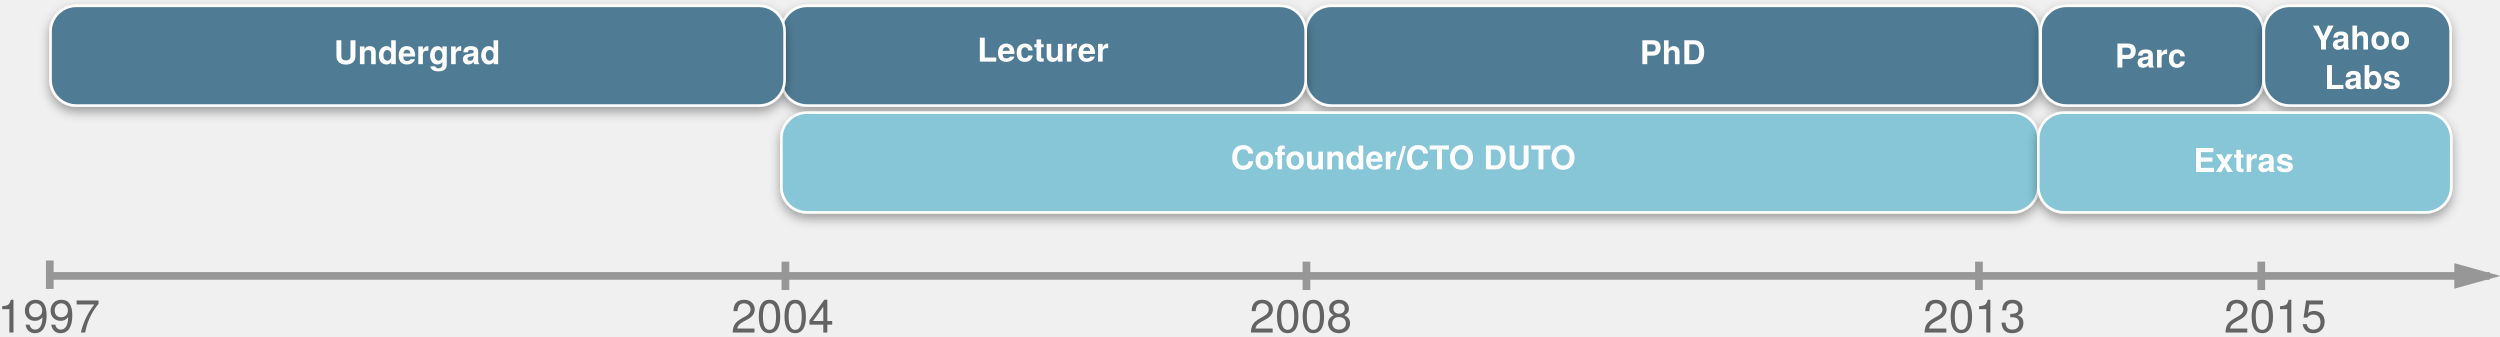
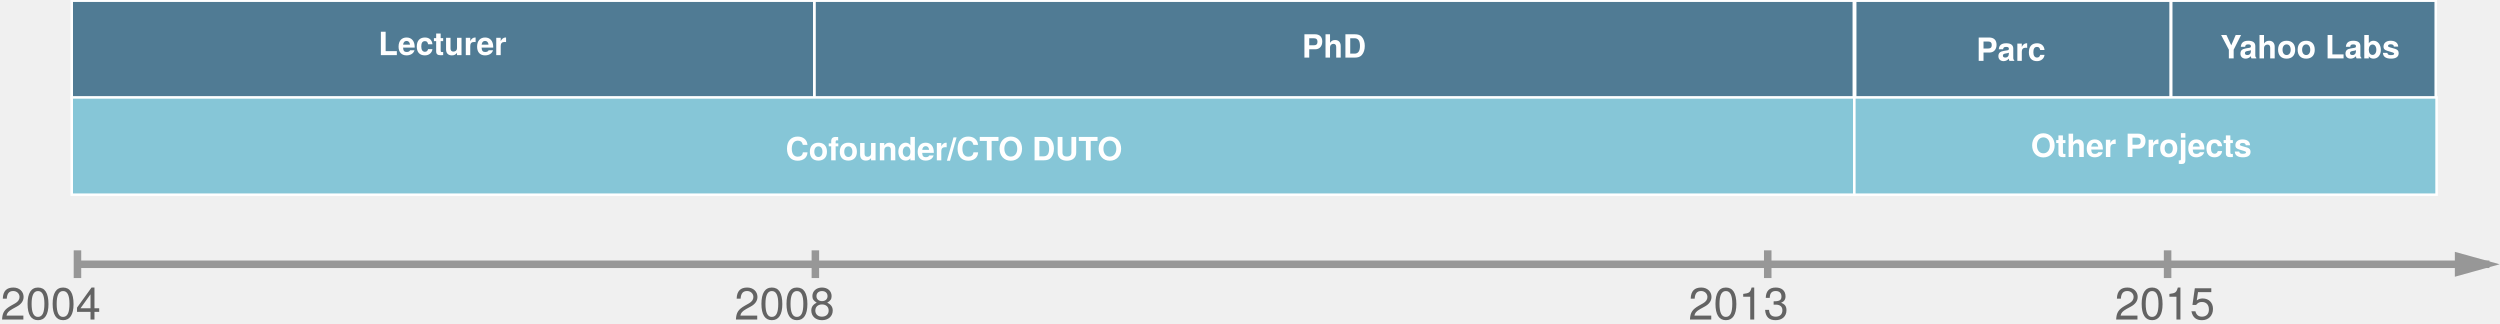
- <svg xmlns="http://www.w3.org/2000/svg" width="974px" height="131px" viewBox="0 0 974 131" version="1.1">
-   <defs>
-     <filter x="-50%" y="-50%" width="200%" height="200%" filterUnits="objectBoundingBox" id="filter-1">
-       <feOffset dx="0" dy="2" in="SourceAlpha" result="shadowOffsetOuter1" />
-       <feGaussianBlur stdDeviation="2" in="shadowOffsetOuter1" result="shadowBlurOuter1" />
-       <feColorMatrix values="0 0 0 0 0   0 0 0 0 0   0 0 0 0 0  0 0 0 0.35 0" in="shadowBlurOuter1" type="matrix" result="shadowMatrixOuter1" />
-       <feMerge>
-         <feMergeNode in="shadowMatrixOuter1" />
-         <feMergeNode in="SourceGraphic" />
-       </feMerge>
-     </filter>
-     <filter x="-50%" y="-50%" width="200%" height="200%" filterUnits="objectBoundingBox" id="filter-2">
-       <feOffset dx="0" dy="2" in="SourceAlpha" result="shadowOffsetOuter1" />
-       <feGaussianBlur stdDeviation="2" in="shadowOffsetOuter1" result="shadowBlurOuter1" />
-       <feColorMatrix values="0 0 0 0 0   0 0 0 0 0   0 0 0 0 0  0 0 0 0.35 0" in="shadowBlurOuter1" type="matrix" result="shadowMatrixOuter1" />
-       <feMerge>
-         <feMergeNode in="shadowMatrixOuter1" />
-         <feMergeNode in="SourceGraphic" />
-       </feMerge>
-     </filter>
-     <filter x="-50%" y="-50%" width="200%" height="200%" filterUnits="objectBoundingBox" id="filter-3">
-       <feOffset dx="0" dy="2" in="SourceAlpha" result="shadowOffsetOuter1" />
-       <feGaussianBlur stdDeviation="2" in="shadowOffsetOuter1" result="shadowBlurOuter1" />
-       <feColorMatrix values="0 0 0 0 0   0 0 0 0 0   0 0 0 0 0  0 0 0 0.35 0" in="shadowBlurOuter1" type="matrix" result="shadowMatrixOuter1" />
-       <feMerge>
-         <feMergeNode in="shadowMatrixOuter1" />
-         <feMergeNode in="SourceGraphic" />
-       </feMerge>
-     </filter>
-     <filter x="-50%" y="-50%" width="200%" height="200%" filterUnits="objectBoundingBox" id="filter-4">
-       <feOffset dx="0" dy="2" in="SourceAlpha" result="shadowOffsetOuter1" />
-       <feGaussianBlur stdDeviation="2" in="shadowOffsetOuter1" result="shadowBlurOuter1" />
-       <feColorMatrix values="0 0 0 0 0   0 0 0 0 0   0 0 0 0 0  0 0 0 0.35 0" in="shadowBlurOuter1" type="matrix" result="shadowMatrixOuter1" />
-       <feMerge>
-         <feMergeNode in="shadowMatrixOuter1" />
-         <feMergeNode in="SourceGraphic" />
-       </feMerge>
-     </filter>
-     <filter x="-50%" y="-50%" width="200%" height="200%" filterUnits="objectBoundingBox" id="filter-5">
-       <feOffset dx="0" dy="2" in="SourceAlpha" result="shadowOffsetOuter1" />
-       <feGaussianBlur stdDeviation="2" in="shadowOffsetOuter1" result="shadowBlurOuter1" />
-       <feColorMatrix values="0 0 0 0 0   0 0 0 0 0   0 0 0 0 0  0 0 0 0.35 0" in="shadowBlurOuter1" type="matrix" result="shadowMatrixOuter1" />
-       <feMerge>
-         <feMergeNode in="shadowMatrixOuter1" />
-         <feMergeNode in="SourceGraphic" />
-       </feMerge>
-     </filter>
-     <filter x="-50%" y="-50%" width="200%" height="200%" filterUnits="objectBoundingBox" id="filter-6">
-       <feOffset dx="0" dy="2" in="SourceAlpha" result="shadowOffsetOuter1" />
-       <feGaussianBlur stdDeviation="2" in="shadowOffsetOuter1" result="shadowBlurOuter1" />
-       <feColorMatrix values="0 0 0 0 0   0 0 0 0 0   0 0 0 0 0  0 0 0 0.35 0" in="shadowBlurOuter1" type="matrix" result="shadowMatrixOuter1" />
-       <feMerge>
-         <feMergeNode in="shadowMatrixOuter1" />
-         <feMergeNode in="SourceGraphic" />
-       </feMerge>
-     </filter>
-     <filter x="-50%" y="-50%" width="200%" height="200%" filterUnits="objectBoundingBox" id="filter-7">
-       <feOffset dx="0" dy="2" in="SourceAlpha" result="shadowOffsetOuter1" />
-       <feGaussianBlur stdDeviation="2" in="shadowOffsetOuter1" result="shadowBlurOuter1" />
-       <feColorMatrix values="0 0 0 0 0   0 0 0 0 0   0 0 0 0 0  0 0 0 0.35 0" in="shadowBlurOuter1" type="matrix" result="shadowMatrixOuter1" />
-       <feMerge>
-         <feMergeNode in="shadowMatrixOuter1" />
-         <feMergeNode in="SourceGraphic" />
-       </feMerge>
-     </filter>
-   </defs>
+ <svg xmlns="http://www.w3.org/2000/svg" width="998px" height="129px" viewBox="0 0 998 129" version="1.1">
+   <defs />
  <g id="Page-1" stroke="none" stroke-width="1" fill="none" fill-rule="evenodd">
-     <g id="CV_JohnGuerra" transform="translate(-120, -1024)">
-       <g id="Experience-Timeline" transform="translate(119, 1026)">
-         <rect id="Rectangle-21" stroke="#FFFFFF" fill="#507B94" filter="url(#filter-1)" x="509.704" y="0.278" width="285.974" height="38.835" rx="10" />
-         <rect id="Rectangle-22" stroke="#FFFFFF" fill="#507B94" filter="url(#filter-2)" x="305.425" y="0.278" width="204.267" height="38.835" rx="10" />
-         <rect id="Path" stroke="#FFFFFF" fill="#507B94" filter="url(#filter-3)" x="20.7" y="0.278" width="285.974" height="38.835" rx="10" />
-         <g id="Rectangle-25-+-Parc" transform="translate(796.0578, 0.277547)">
-           <rect id="Rectangle-25" stroke="#FFFFFF" fill="#507B94" filter="url(#filter-4)" x="0" y="0" width="86.773" height="38.835" rx="10" />
+     <g id="CV_JohnGuerra" transform="translate(-96, -1026)">
+       <g id="Experience-Timeline" transform="translate(95, 1026)">
+         <rect id="Rectangle-21" stroke="#FFFFFF" fill="#507B94" x="326.067" y="0.278" width="414.975" height="38.835" />
+         <rect id="Rectangle-22" stroke="#FFFFFF" fill="#507B94" x="29.639" y="0.278" width="296.411" height="38.835" />
+         <g id="Rectangle-25-+-Parc" transform="translate(741.5934, 0.277547)">
+           <rect id="Rectangle-25" stroke="#FFFFFF" fill="#507B94" x="0" y="0" width="125.916" height="38.835" />
          <text id="Parc" font-family="Helvetica Neue" font-size="12.794" font-weight="bold" fill="#FFFFFF">
-             <tspan x="28.927" y="24.021">Parc</tspan>
+             <tspan x="48.336" y="24.021">Parc</tspan>
          </text>
        </g>
-         <g id="Rectangle-25-+-Parc-Copy" transform="translate(883, 0.277547)">
-           <rect id="Rectangle-25" stroke="#FFFFFF" fill="#507B94" filter="url(#filter-5)" x="0" y="0" width="72.763" height="38.835" rx="10" />
+         <g id="Rectangle-25-+-Parc-Copy" transform="translate(867.7547, 0.277547)">
+           <rect id="Rectangle-25" stroke="#FFFFFF" fill="#507B94" x="0" y="0" width="105.586" height="38.835" />
          <text id="Yahoo-Labs" font-family="Helvetica Neue" font-size="12.794" font-weight="bold" fill="#FFFFFF">
-             <tspan x="18.837" y="17.021">Yahoo </tspan>
-             <tspan x="23.577" y="32.392">Labs</tspan>
+             <tspan x="19.565" y="23.021">Yahoo Labs</tspan>
          </text>
        </g>
-         <rect id="Rectangle-23" stroke="#FFFFFF" fill="#86C6D7" filter="url(#filter-6)" x="305.425" y="41.887" width="489.708" height="38.835" rx="10" />
-         <rect id="Rectangle-24" stroke="#FFFFFF" fill="#86C6D7" filter="url(#filter-7)" x="795.133" y="41.887" width="160.867" height="38.835" rx="10" />
+         <rect id="Rectangle-23" stroke="#FFFFFF" fill="#86C6D7" x="29.639" y="38.887" width="711.613" height="38.835" />
+         <rect id="Rectangle-24" stroke="#FFFFFF" fill="#86C6D7" x="741.251" y="38.887" width="232.433" height="38.835" />
        <text id="PhD-2" font-family="Helvetica Neue" font-size="12.794" font-weight="bold" fill="#FFFFFF">
-           <tspan x="639.89" y="23.003">PhD</tspan>
+           <tspan x="520.754" y="23.003">PhD</tspan>
        </text>
-         <path d="M21.06,105.5 L969.5,105.5" id="Line" stroke="#979797" stroke-width="3" stroke-linecap="square" />
-         <path id="Line-decoration-1" d="M969.5,105.5 L958.7,102.5 L958.7,108.5 L969.5,105.5 Z" stroke="#979797" stroke-width="3" stroke-linecap="square" />
+         <path d="M32.61,105.5 L993.274,105.5" id="Line" stroke="#979797" stroke-width="3" stroke-linecap="square" />
+         <path id="Line-decoration-1" d="M993.274,105.5 L982.474,102.5 L982.474,108.5 L993.274,105.5 Z" stroke="#979797" stroke-width="3" stroke-linecap="square" />
        <g id="Group" transform="translate(0, 110)" font-size="18" font-family="Helvetica Neue" fill="#636363" font-weight="normal">
-           <text id="1997">
-             <tspan x="0" y="17.552">1997</tspan>
-           </text>
          <text id="2008">
-             <tspan x="487.724" y="17.552">2008</tspan>
+             <tspan x="294.171" y="17.552">2008</tspan>
          </text>
          <text id="2015">
-             <tspan x="867.432" y="17.552">2015</tspan>
+             <tspan x="845.164" y="17.552">2015</tspan>
          </text>
          <text id="2013">
-             <tspan x="750.183" y="17.552">2013</tspan>
+             <tspan x="675.024" y="17.552">2013</tspan>
          </text>
          <text id="-2005">
-             <tspan x="285.839" y="17.552">2004</tspan>
+             <tspan x="1.217" y="17.552">2004</tspan>
          </text>
        </g>
        <text id="Lecturer" font-family="Helvetica Neue" font-size="12.794" font-weight="bold" fill="#FFFFFF">
-           <tspan x="381.727" y="22">Lecturer</tspan>
+           <tspan x="152.012" y="22">Lecturer</tspan>
        </text>
        <text id="Cofounder/CTO-DUTO" font-family="Helvetica Neue" font-size="12.794" font-weight="bold" fill="#FFFFFF">
-           <tspan x="480.512" y="64">Cofounder/CTO DUTO</tspan>
+           <tspan x="314.601" y="64">Cofounder/CTO DUTO</tspan>
        </text>
-         <text id="Extras" font-family="Helvetica Neue" font-size="12.794" font-weight="bold" fill="#FFFFFF">
-           <tspan x="855.572" y="65">Extras</tspan>
+         <text id="Other-Projects" font-family="Helvetica Neue" font-size="12.794" font-weight="bold" fill="#FFFFFF">
+           <tspan x="811.711" y="62.686">Other Projects</tspan>
        </text>
-         <text id="Undergrad" font-family="Helvetica Neue" font-size="12.794" font-weight="bold" fill="#FFFFFF">
-           <tspan x="131.106" y="23.003">Undergrad</tspan>
-         </text>
-         <path d="M20.391,110.564 L20.391,99.5" id="Path-47" stroke="#979797" stroke-width="3" />
-         <path d="M307,111 L307,99.936" id="Path-48" stroke="#979797" stroke-width="3" />
-         <path d="M510,111 L510,99.936" id="Path-49" stroke="#979797" stroke-width="3" />
-         <path d="M772,111 L772,99.936" id="Path-50" stroke="#979797" stroke-width="3" />
-         <path d="M882,111 L882,99.936" id="Path-50-Copy" stroke="#979797" stroke-width="3" />
+         <path d="M31.924,111 L31.924,99.936" id="Path-48" stroke="#979797" stroke-width="3" />
+         <path d="M326.496,111 L326.496,99.936" id="Path-49" stroke="#979797" stroke-width="3" />
+         <path d="M706.683,111 L706.683,99.936" id="Path-50" stroke="#979797" stroke-width="3" />
+         <path d="M866.304,111 L866.304,99.936" id="Path-50-Copy" stroke="#979797" stroke-width="3" />
      </g>
    </g>
  </g>
</svg>
